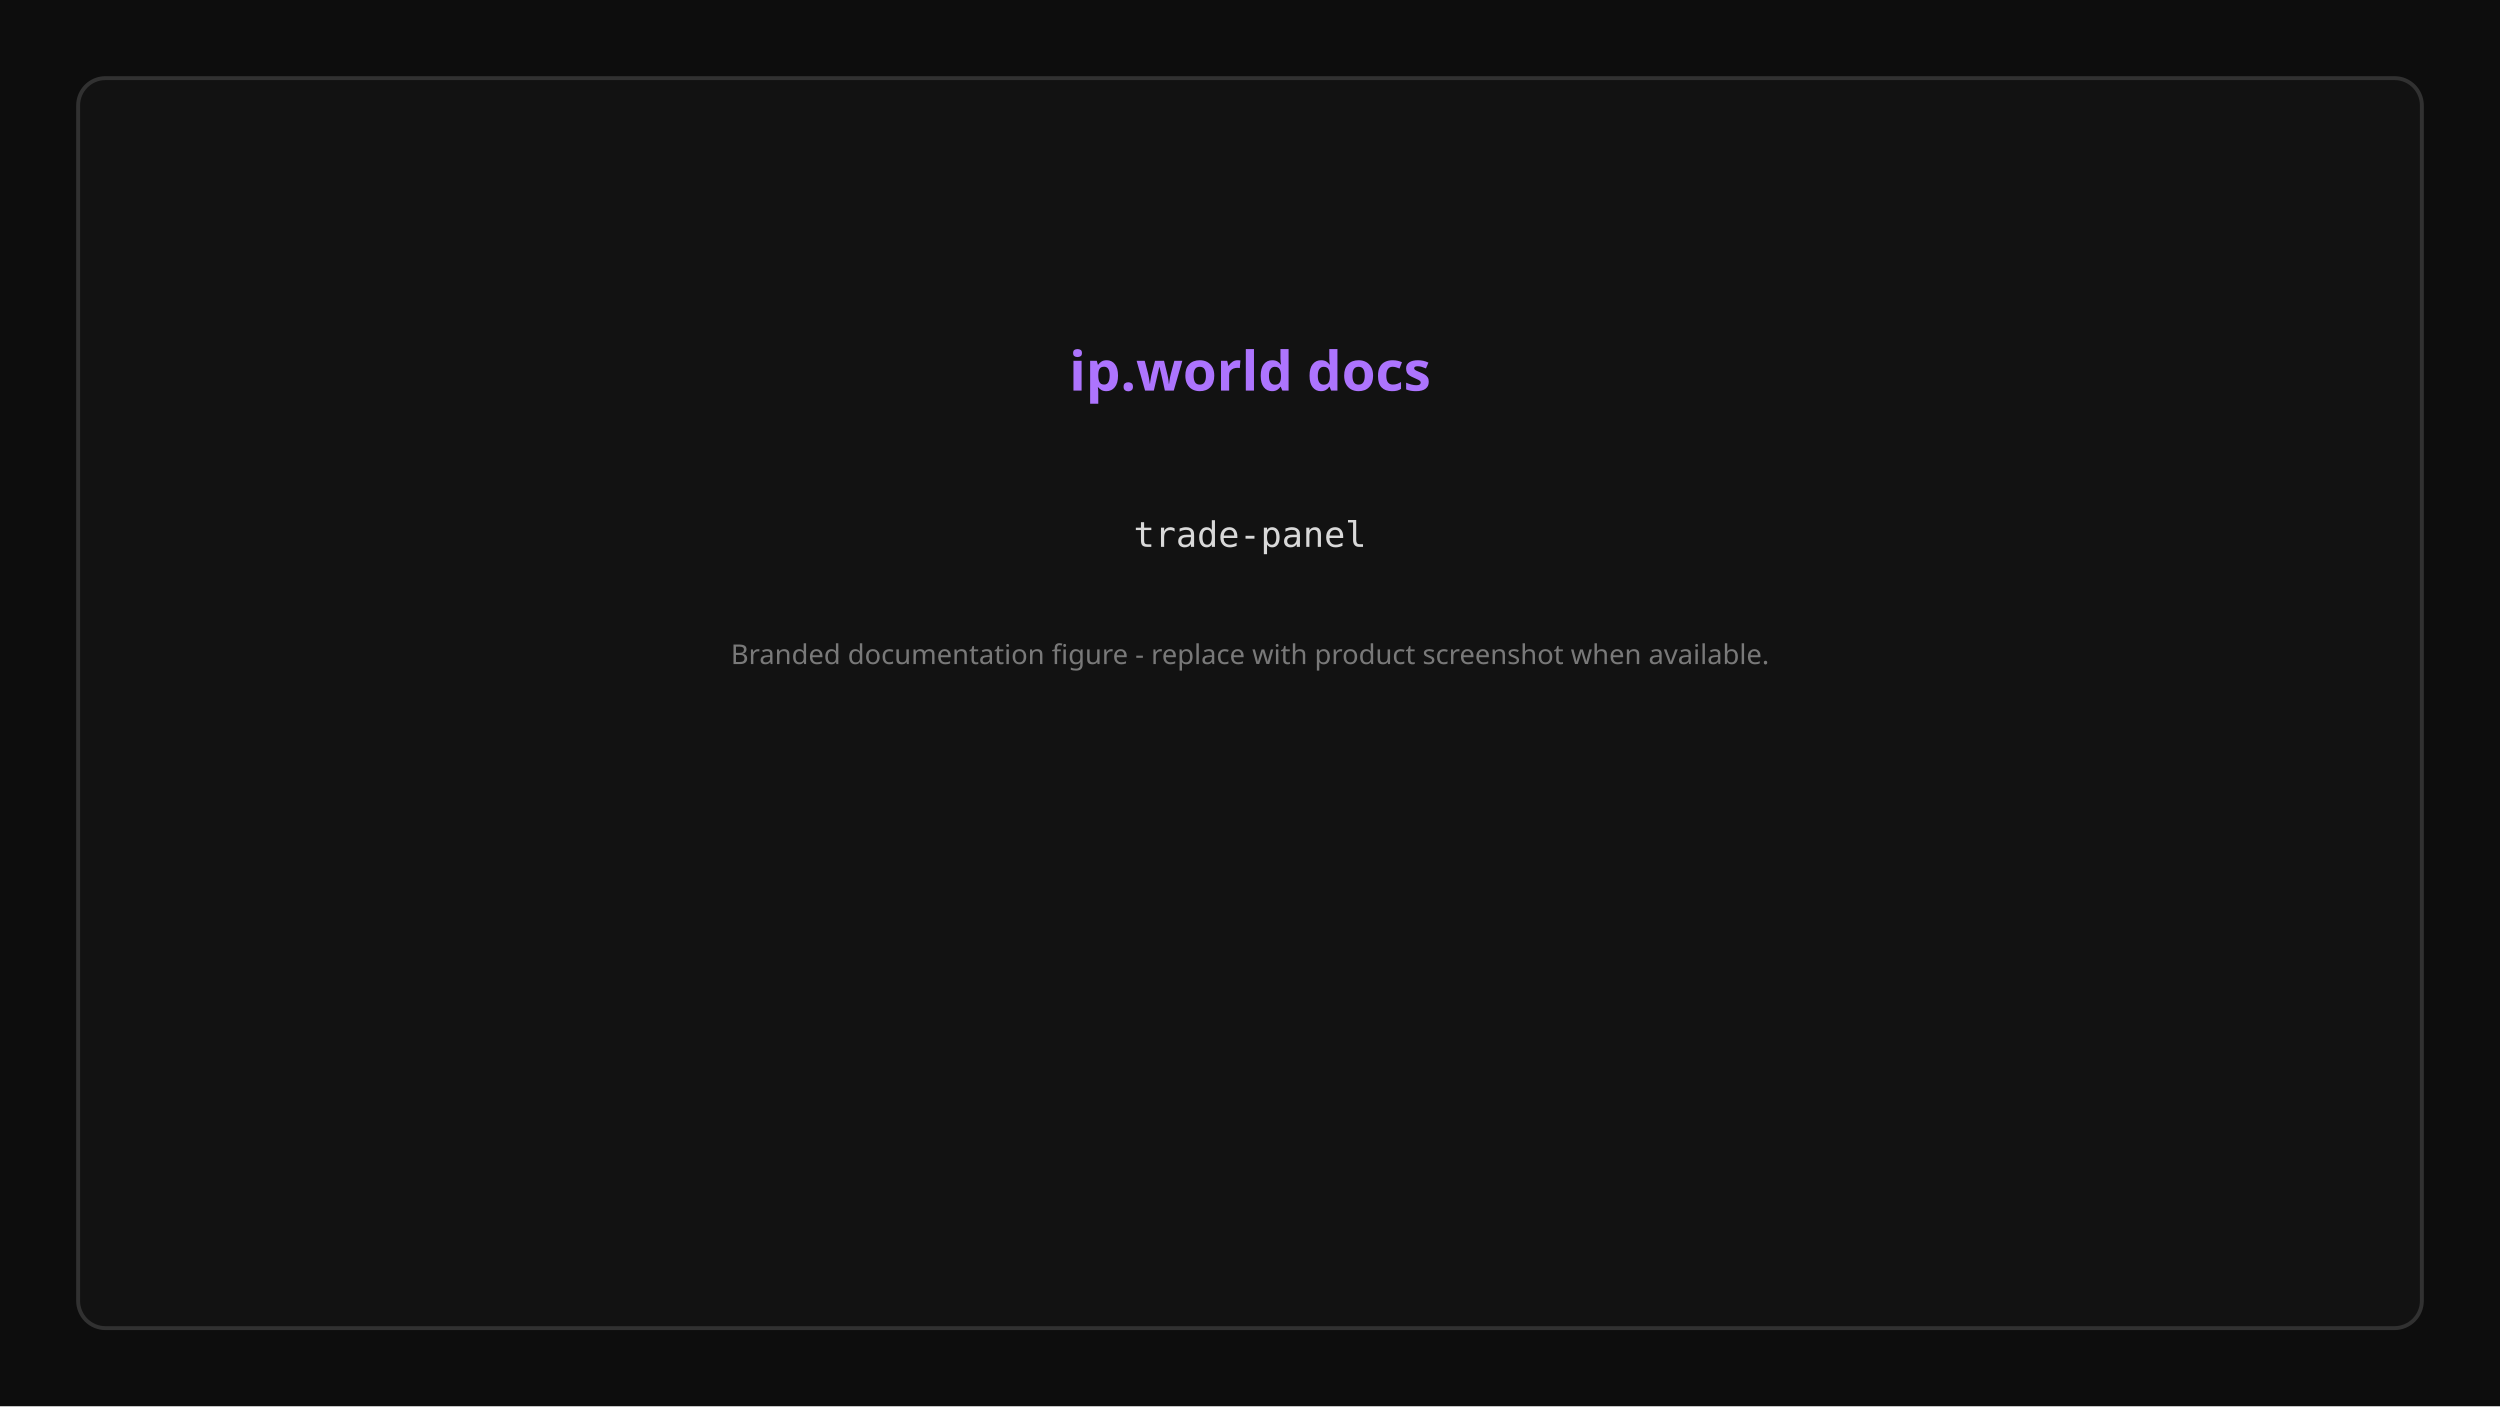
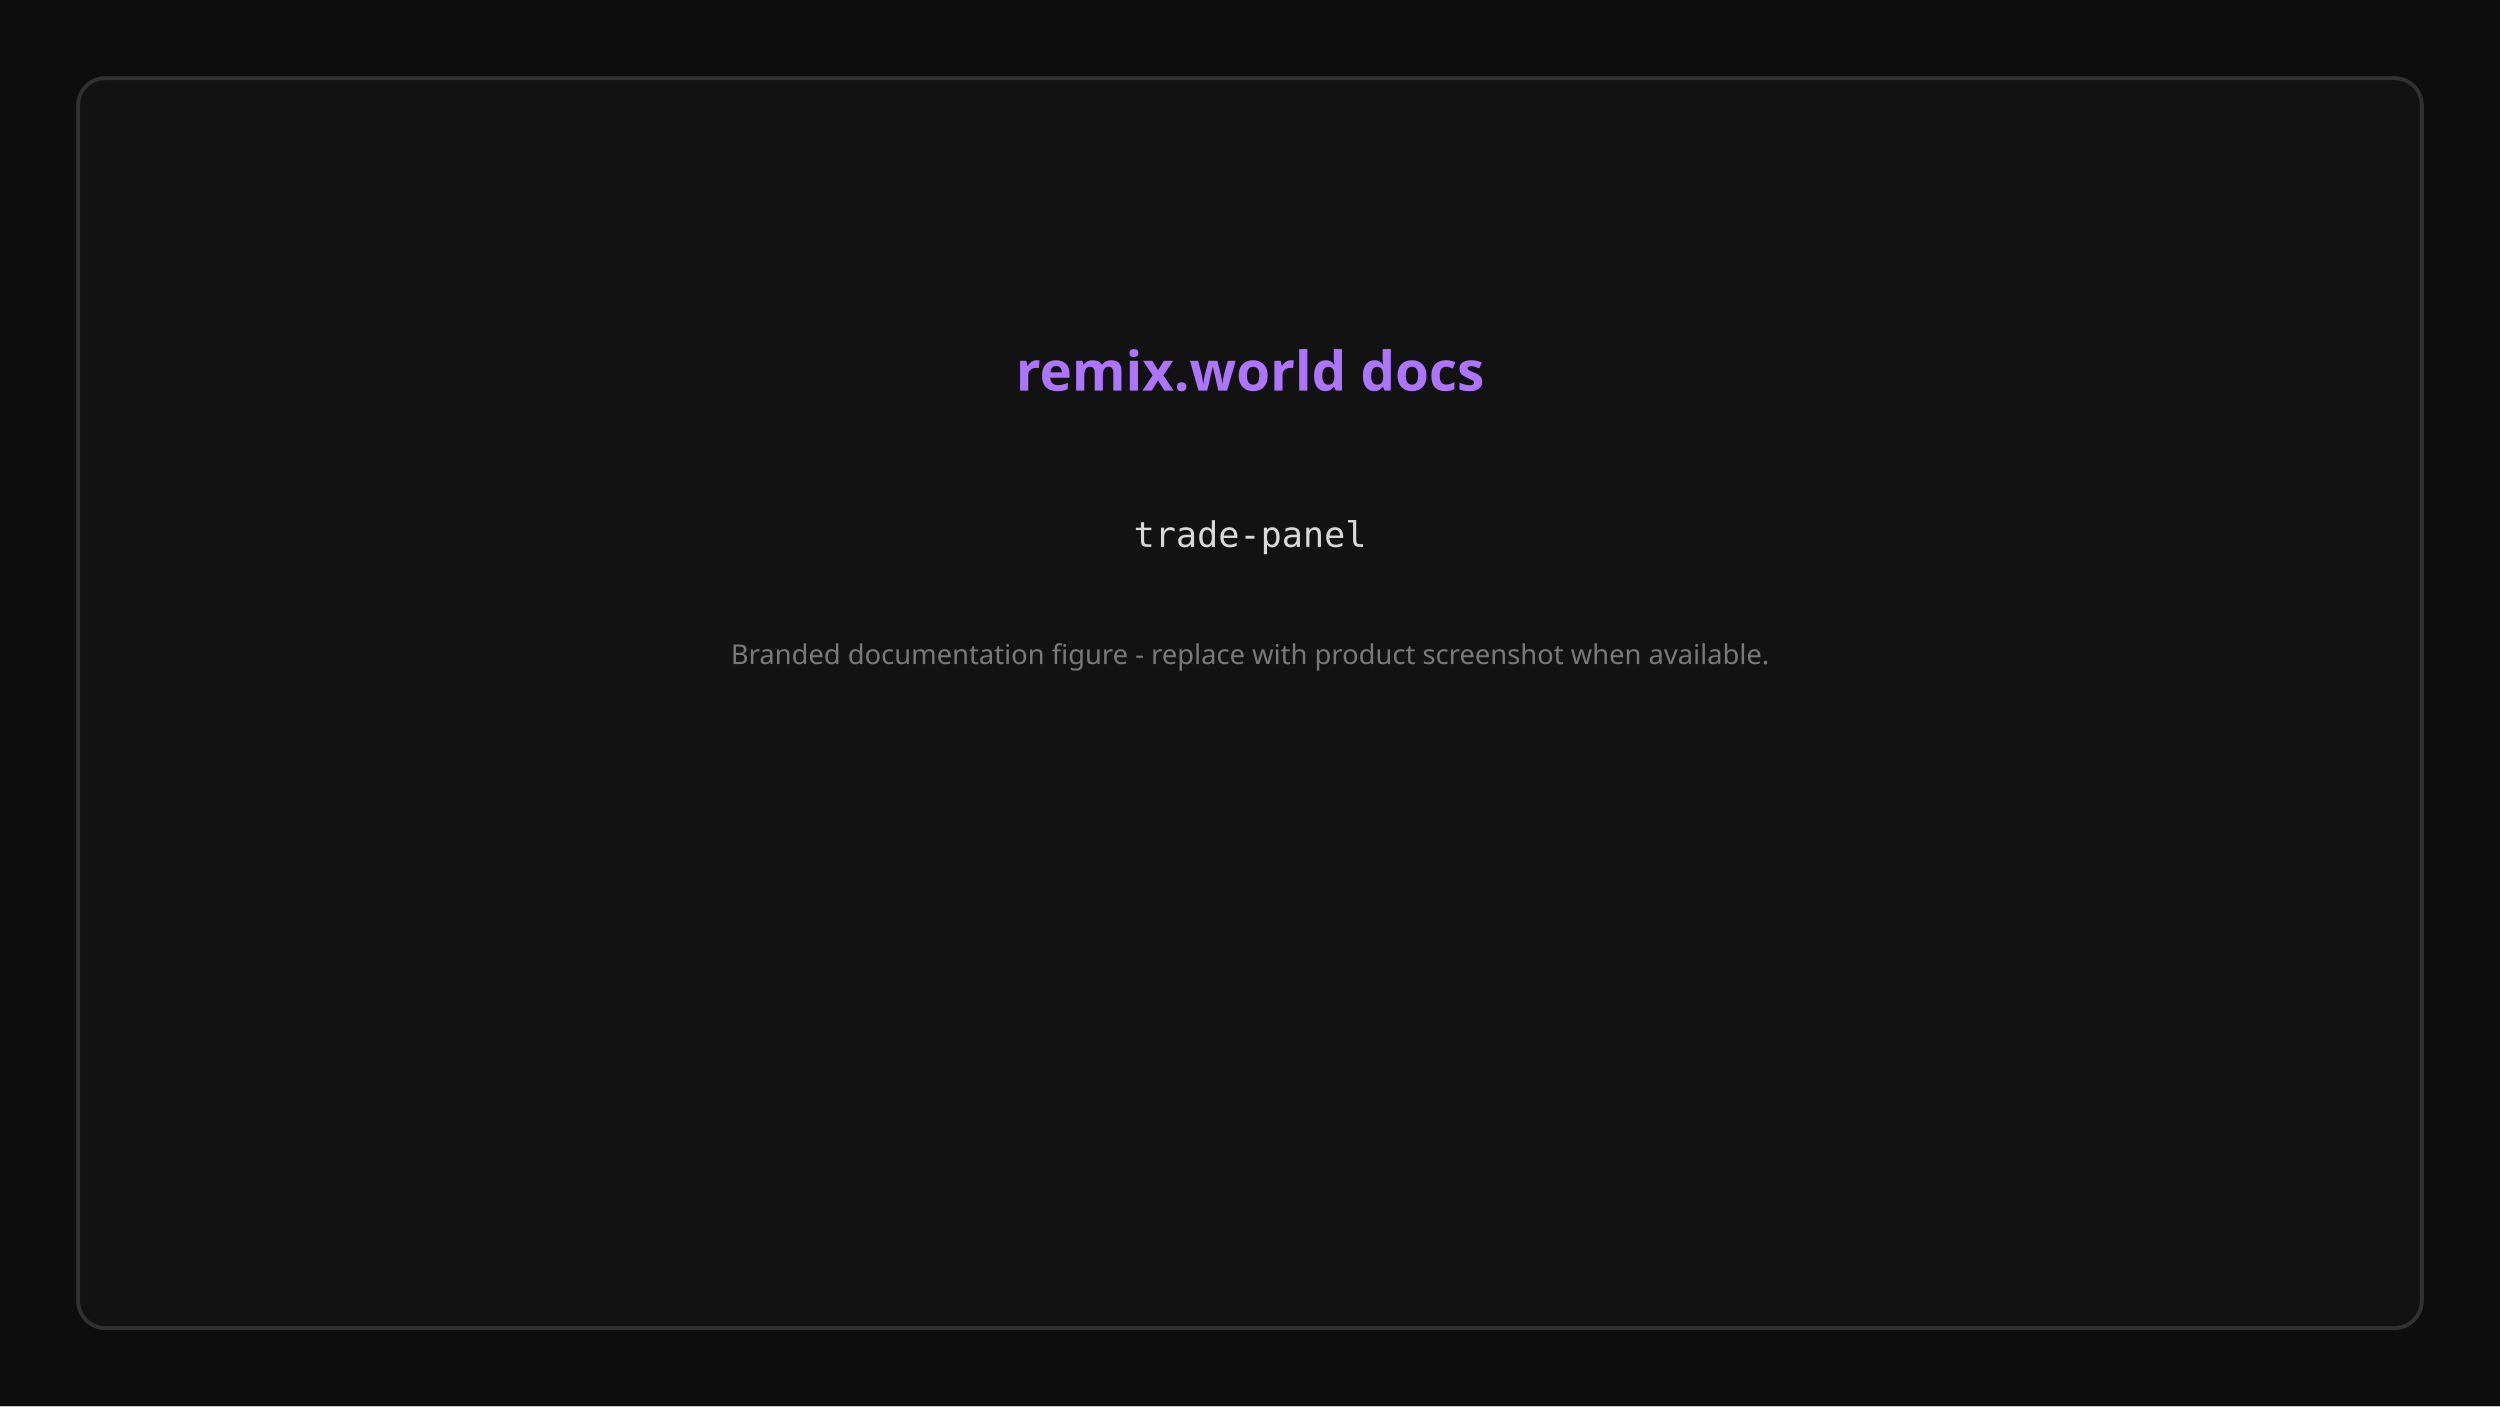
<svg xmlns="http://www.w3.org/2000/svg" width="1280" height="720" viewBox="0 0 1280 720">
  <rect width="1280" height="720" fill="#0d0d0d" />
  <rect x="40" y="40" width="1200" height="640" rx="14" fill="#121212" stroke="#313131" stroke-width="2" />
-   <text x="640" y="200" text-anchor="middle" fill="#ad74fe" font-family="ui-sans-serif,system-ui,sans-serif" font-size="28" font-weight="600">ip.world docs</text>
+   <text x="640" y="200" text-anchor="middle" fill="#ad74fe" font-family="ui-sans-serif,system-ui,sans-serif" font-size="28" font-weight="600">remix.world docs</text>
  <text id="label" x="640" y="280" text-anchor="middle" fill="#d9d9d9" font-family="ui-monospace,monospace" font-size="18">trade-panel</text>
  <text x="640" y="340" text-anchor="middle" fill="#797979" font-family="ui-sans-serif,system-ui,sans-serif" font-size="14">Branded documentation figure - replace with product screenshot when available.</text>
</svg>
